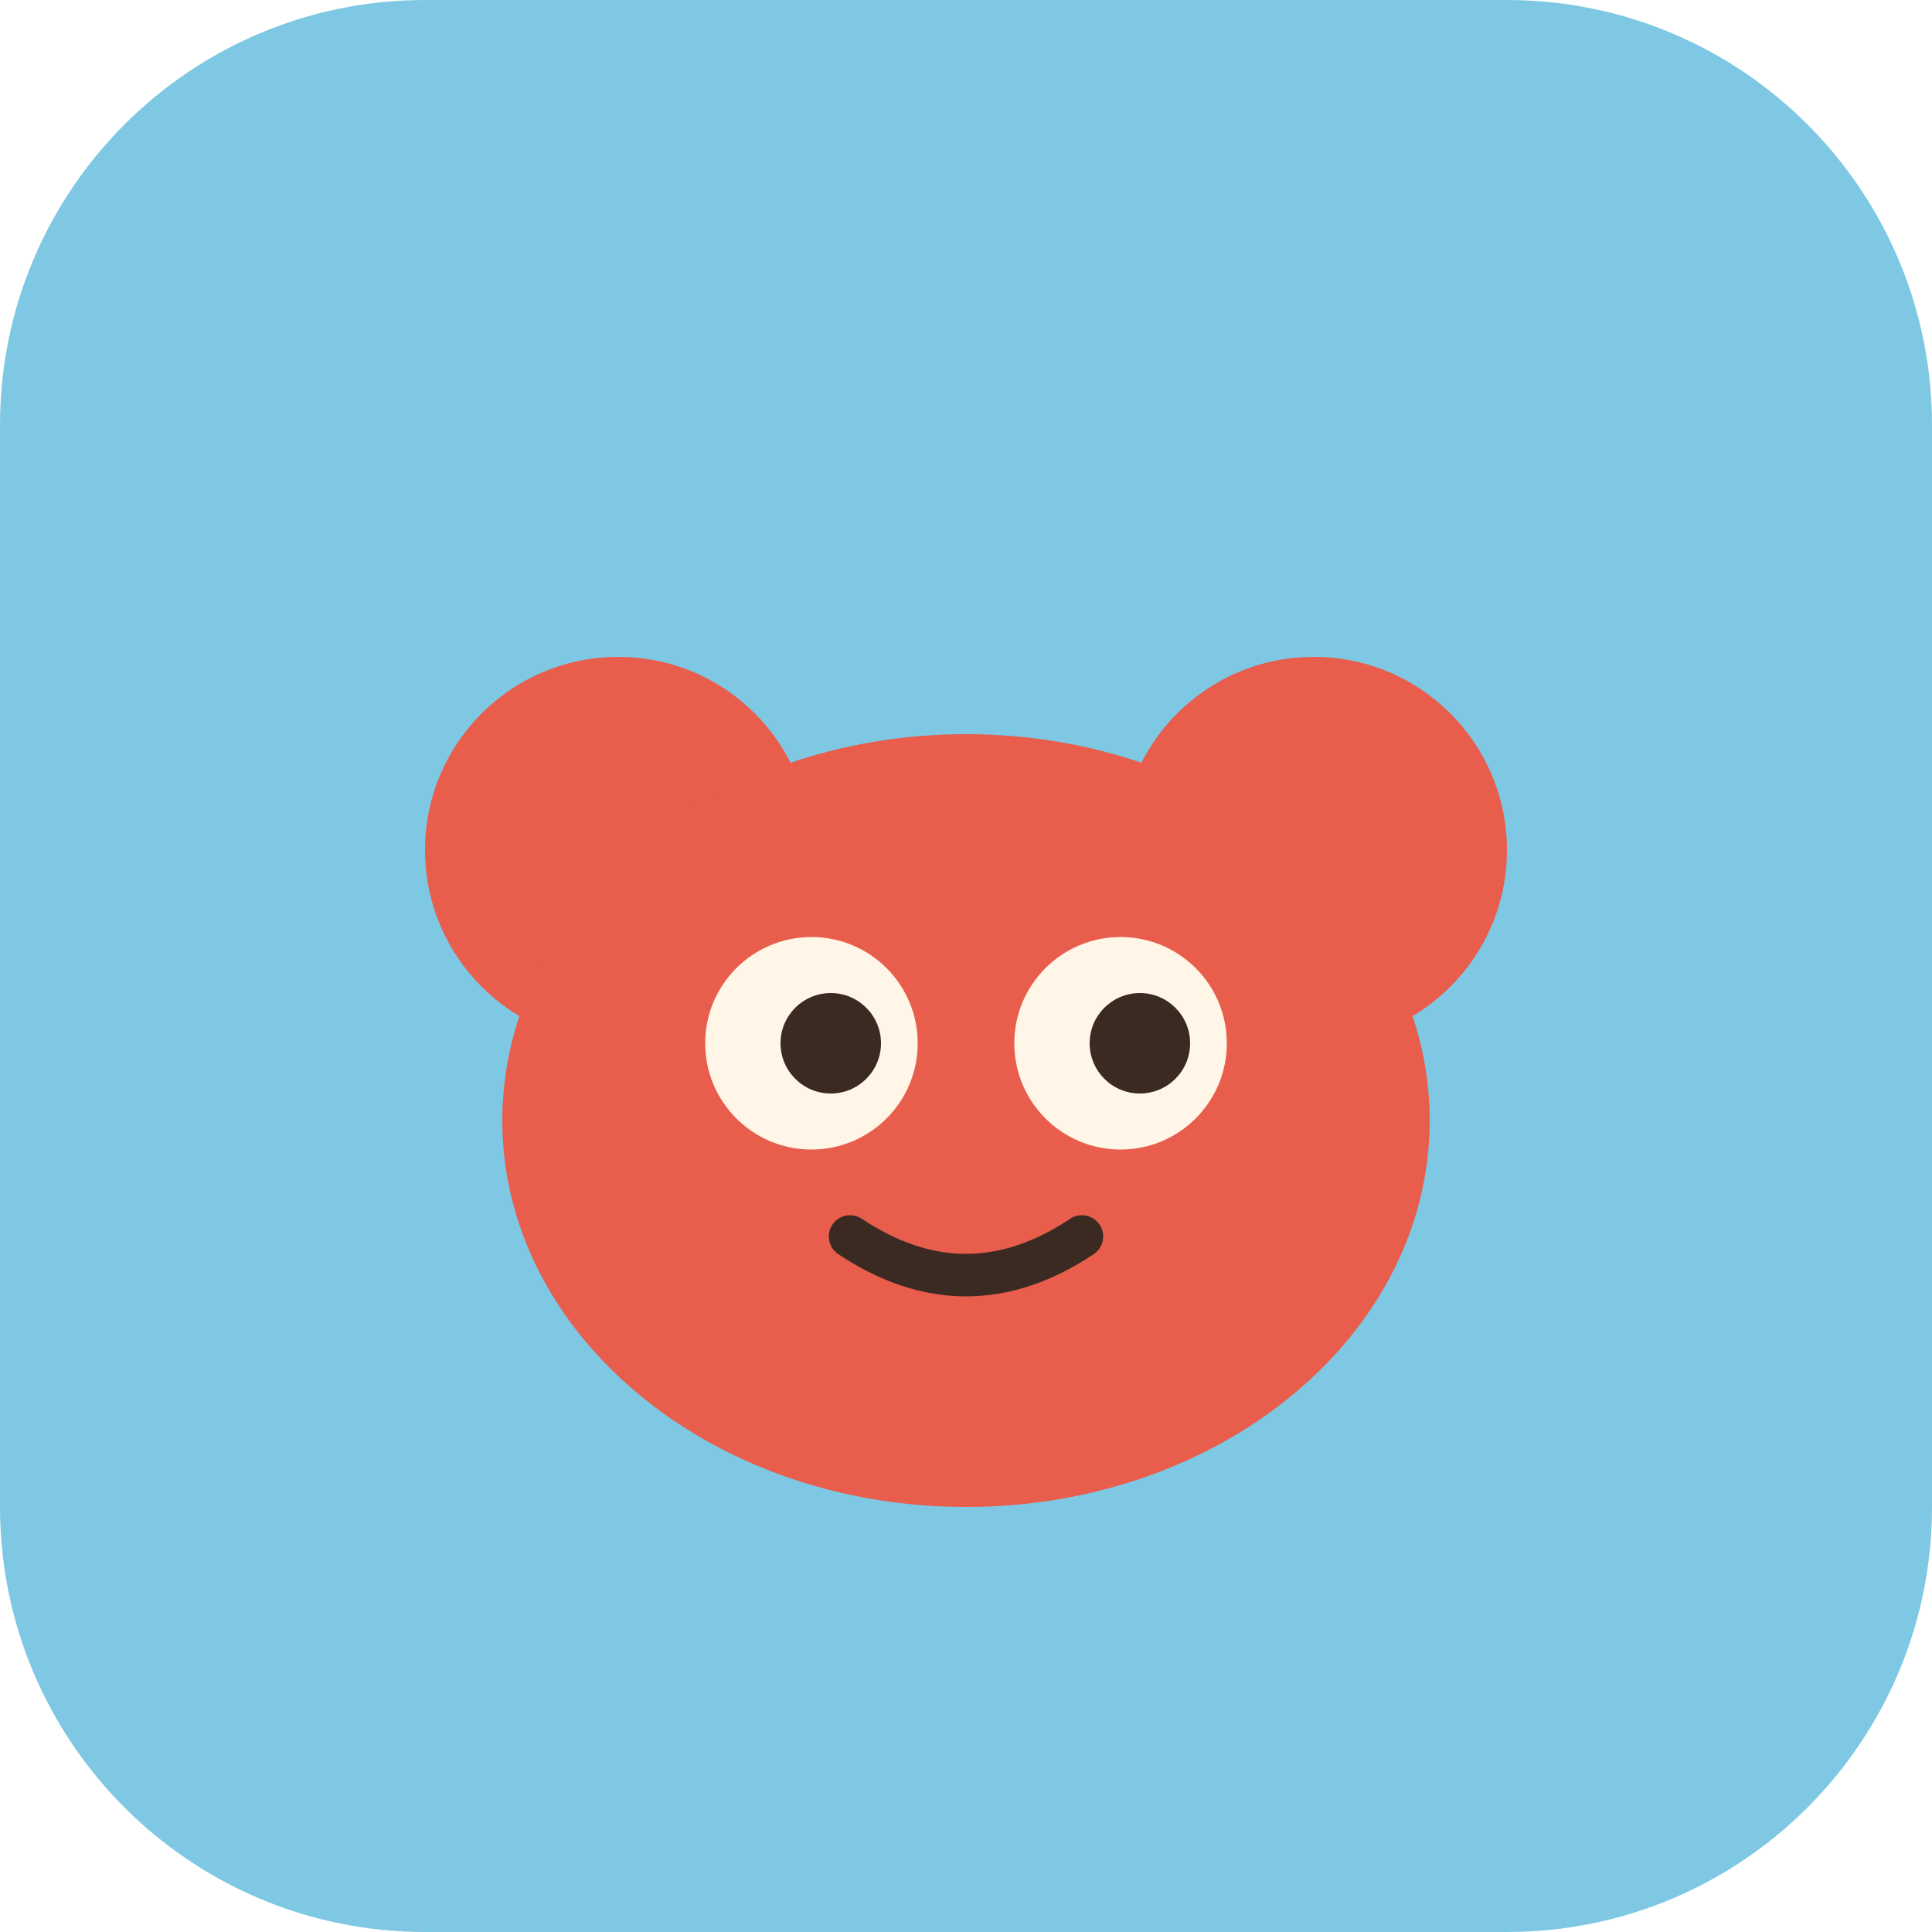
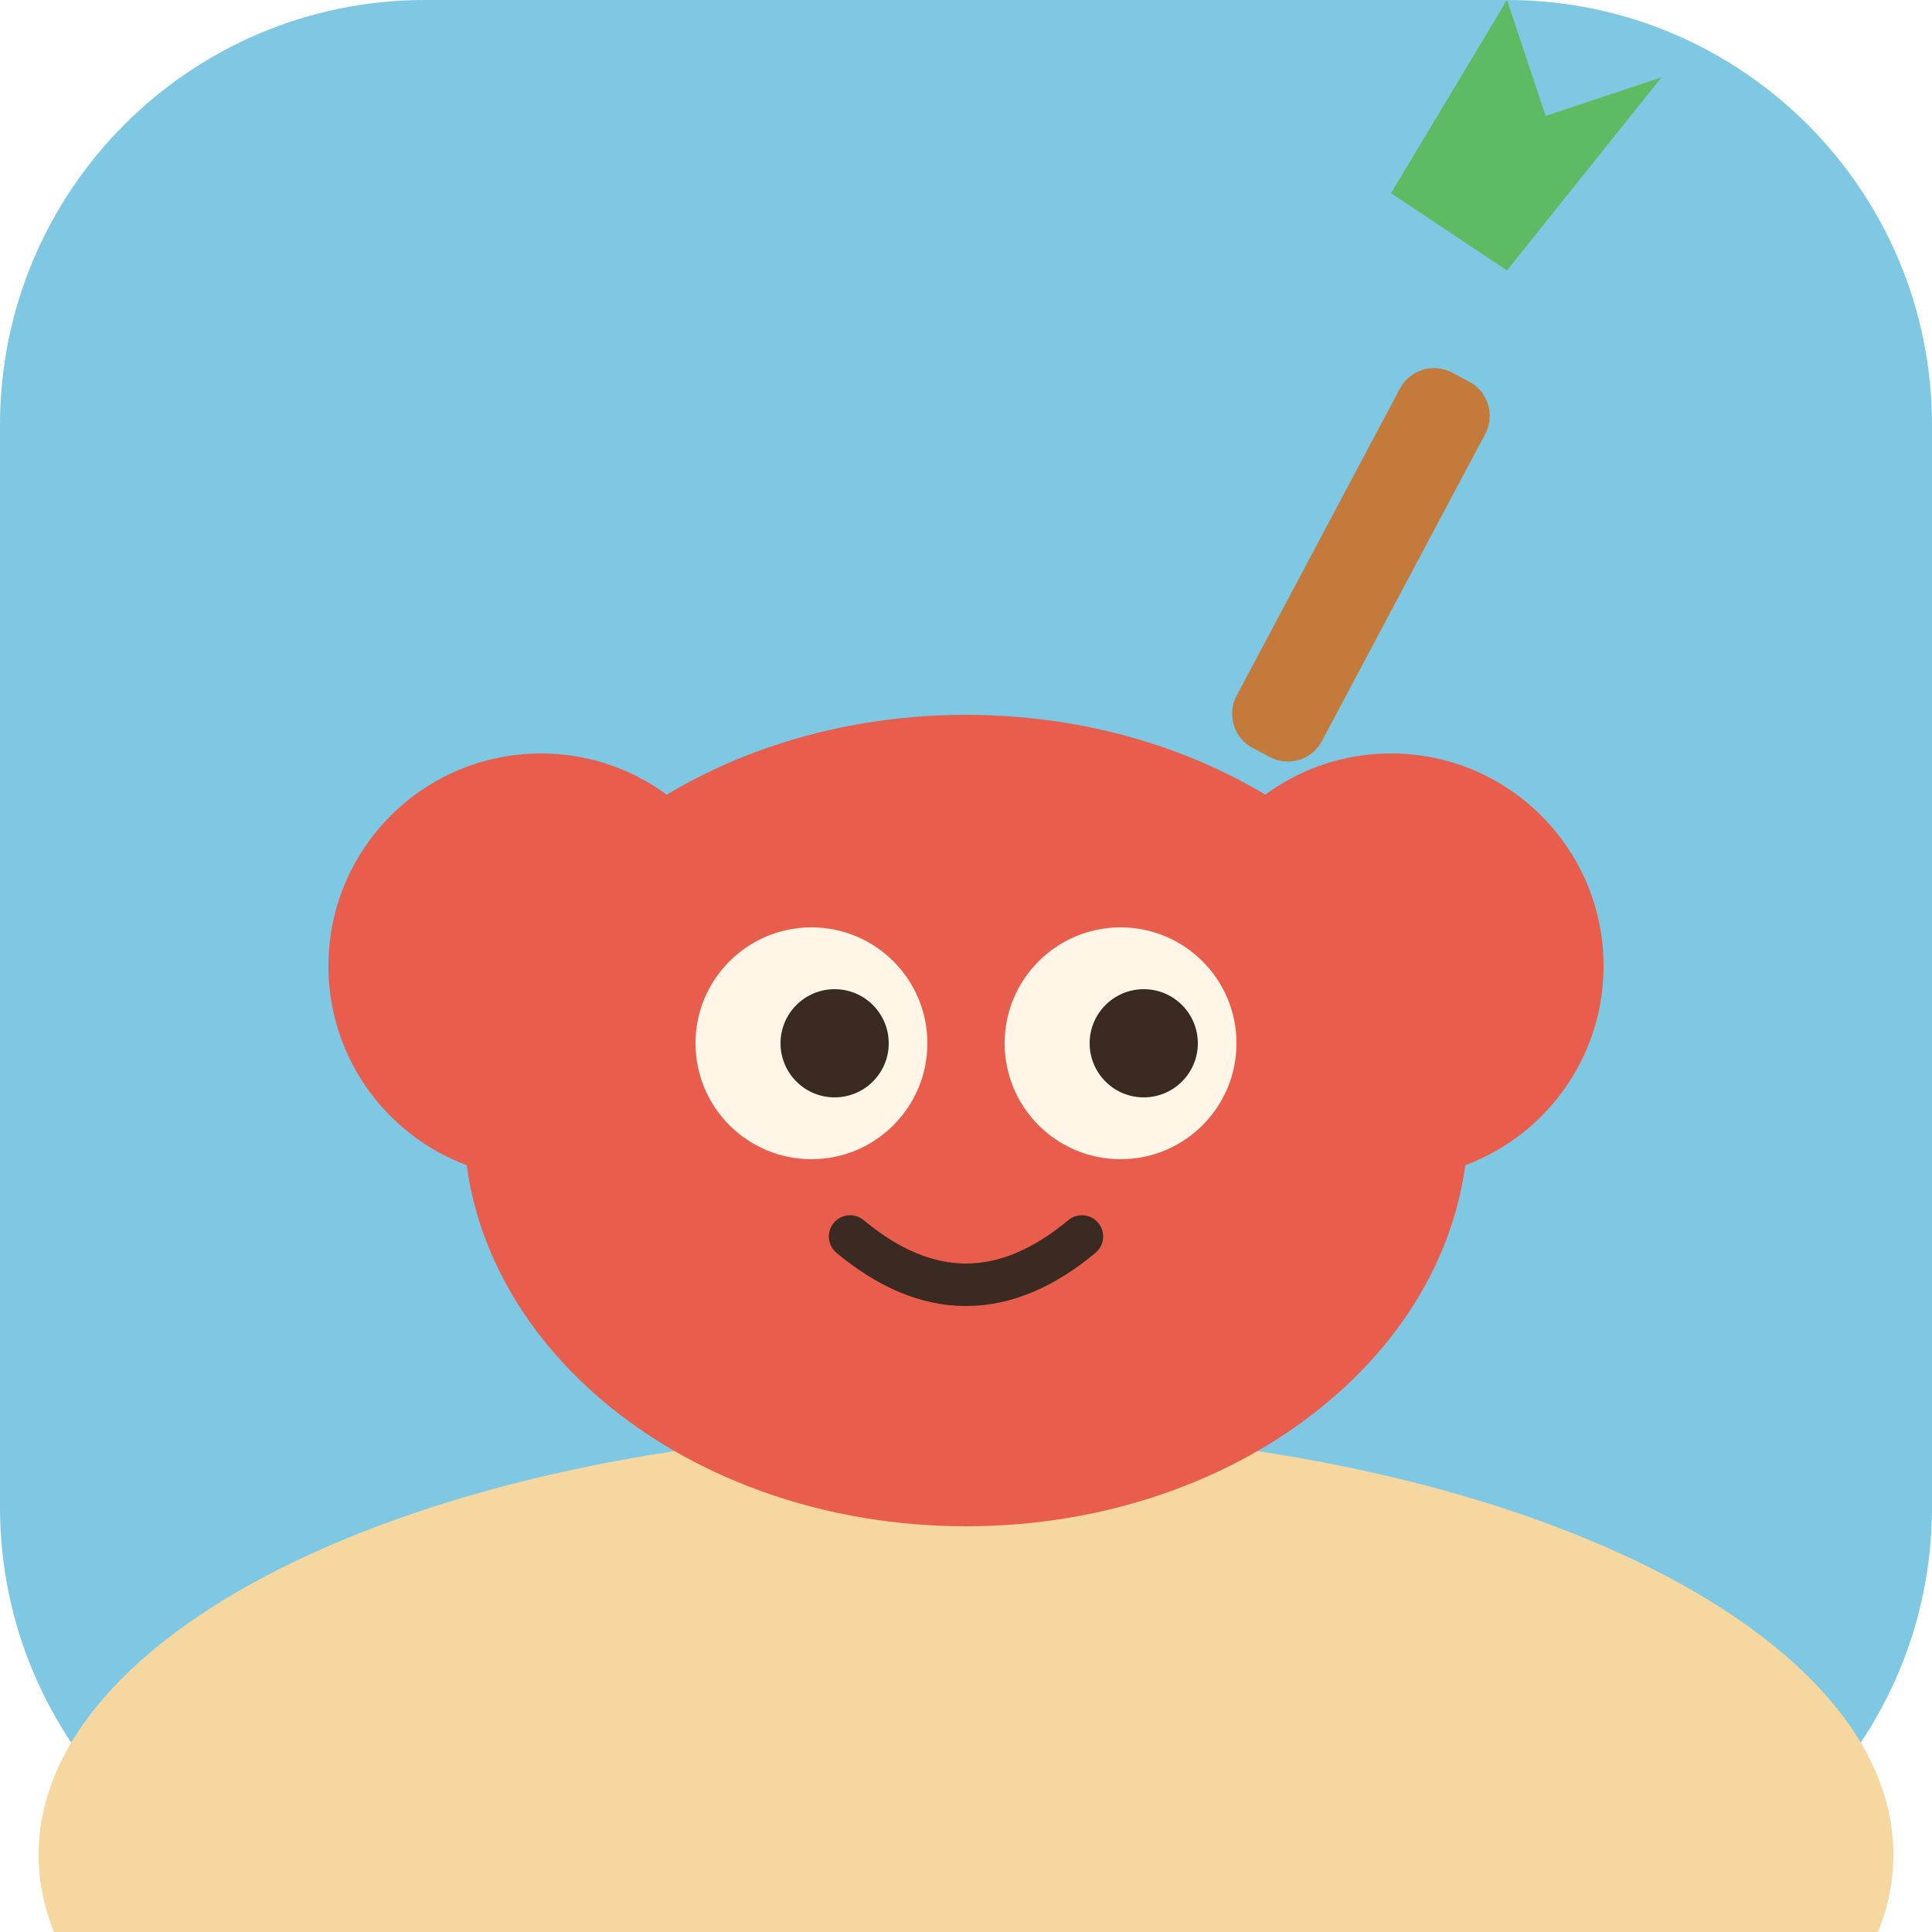
<svg xmlns="http://www.w3.org/2000/svg" viewBox="0 0 100 100">
  <rect width="100" height="100" rx="22" fill="#7EC8E3" />
-   <circle cx="32" cy="44" r="10" fill="#E85D4C" />
-   <circle cx="68" cy="44" r="10" fill="#E85D4C" />
-   <ellipse cx="50" cy="58" rx="24" ry="20" fill="#E85D4C" />
-   <circle cx="42" cy="54" r="5.5" fill="#FFF6E8" />
-   <circle cx="58" cy="54" r="5.5" fill="#FFF6E8" />
-   <circle cx="43" cy="54" r="2.6" fill="#3A2A22" />
-   <circle cx="59" cy="54" r="2.6" fill="#3A2A22" />
-   <path d="M44 64 Q50 68 56 64" fill="none" stroke="#3A2A22" stroke-width="2.2" stroke-linecap="round" />
+   <ellipse cx="50" cy="96" rx="48" ry="22" fill="#F6D7A0" />
+   <ellipse cx="50" cy="58" rx="26" ry="21" fill="#E85D4C" />
+   <circle cx="28" cy="50" r="11" fill="#E85D4C" />
+   <circle cx="72" cy="50" r="11" fill="#E85D4C" />
+   <circle cx="42" cy="54" r="6" fill="#FFF6E8" />
+   <circle cx="58" cy="54" r="6" fill="#FFF6E8" />
+   <circle cx="43.2" cy="54" r="2.8" fill="#3A2A22" />
+   <circle cx="59.2" cy="54" r="2.8" fill="#3A2A22" />
+   <path d="M44 64 Q50 69 56 64" fill="none" stroke="#3A2A22" stroke-width="2.2" stroke-linecap="round" />
+   <rect x="68" y="18" width="5" height="22" rx="2" fill="#C47A3A" transform="rotate(28 70 29)" />
+   <path d="M78 14 l8 -10 l-6 2 l-2 -6 l-6 10 z" fill="#5DBB63" />
</svg>
